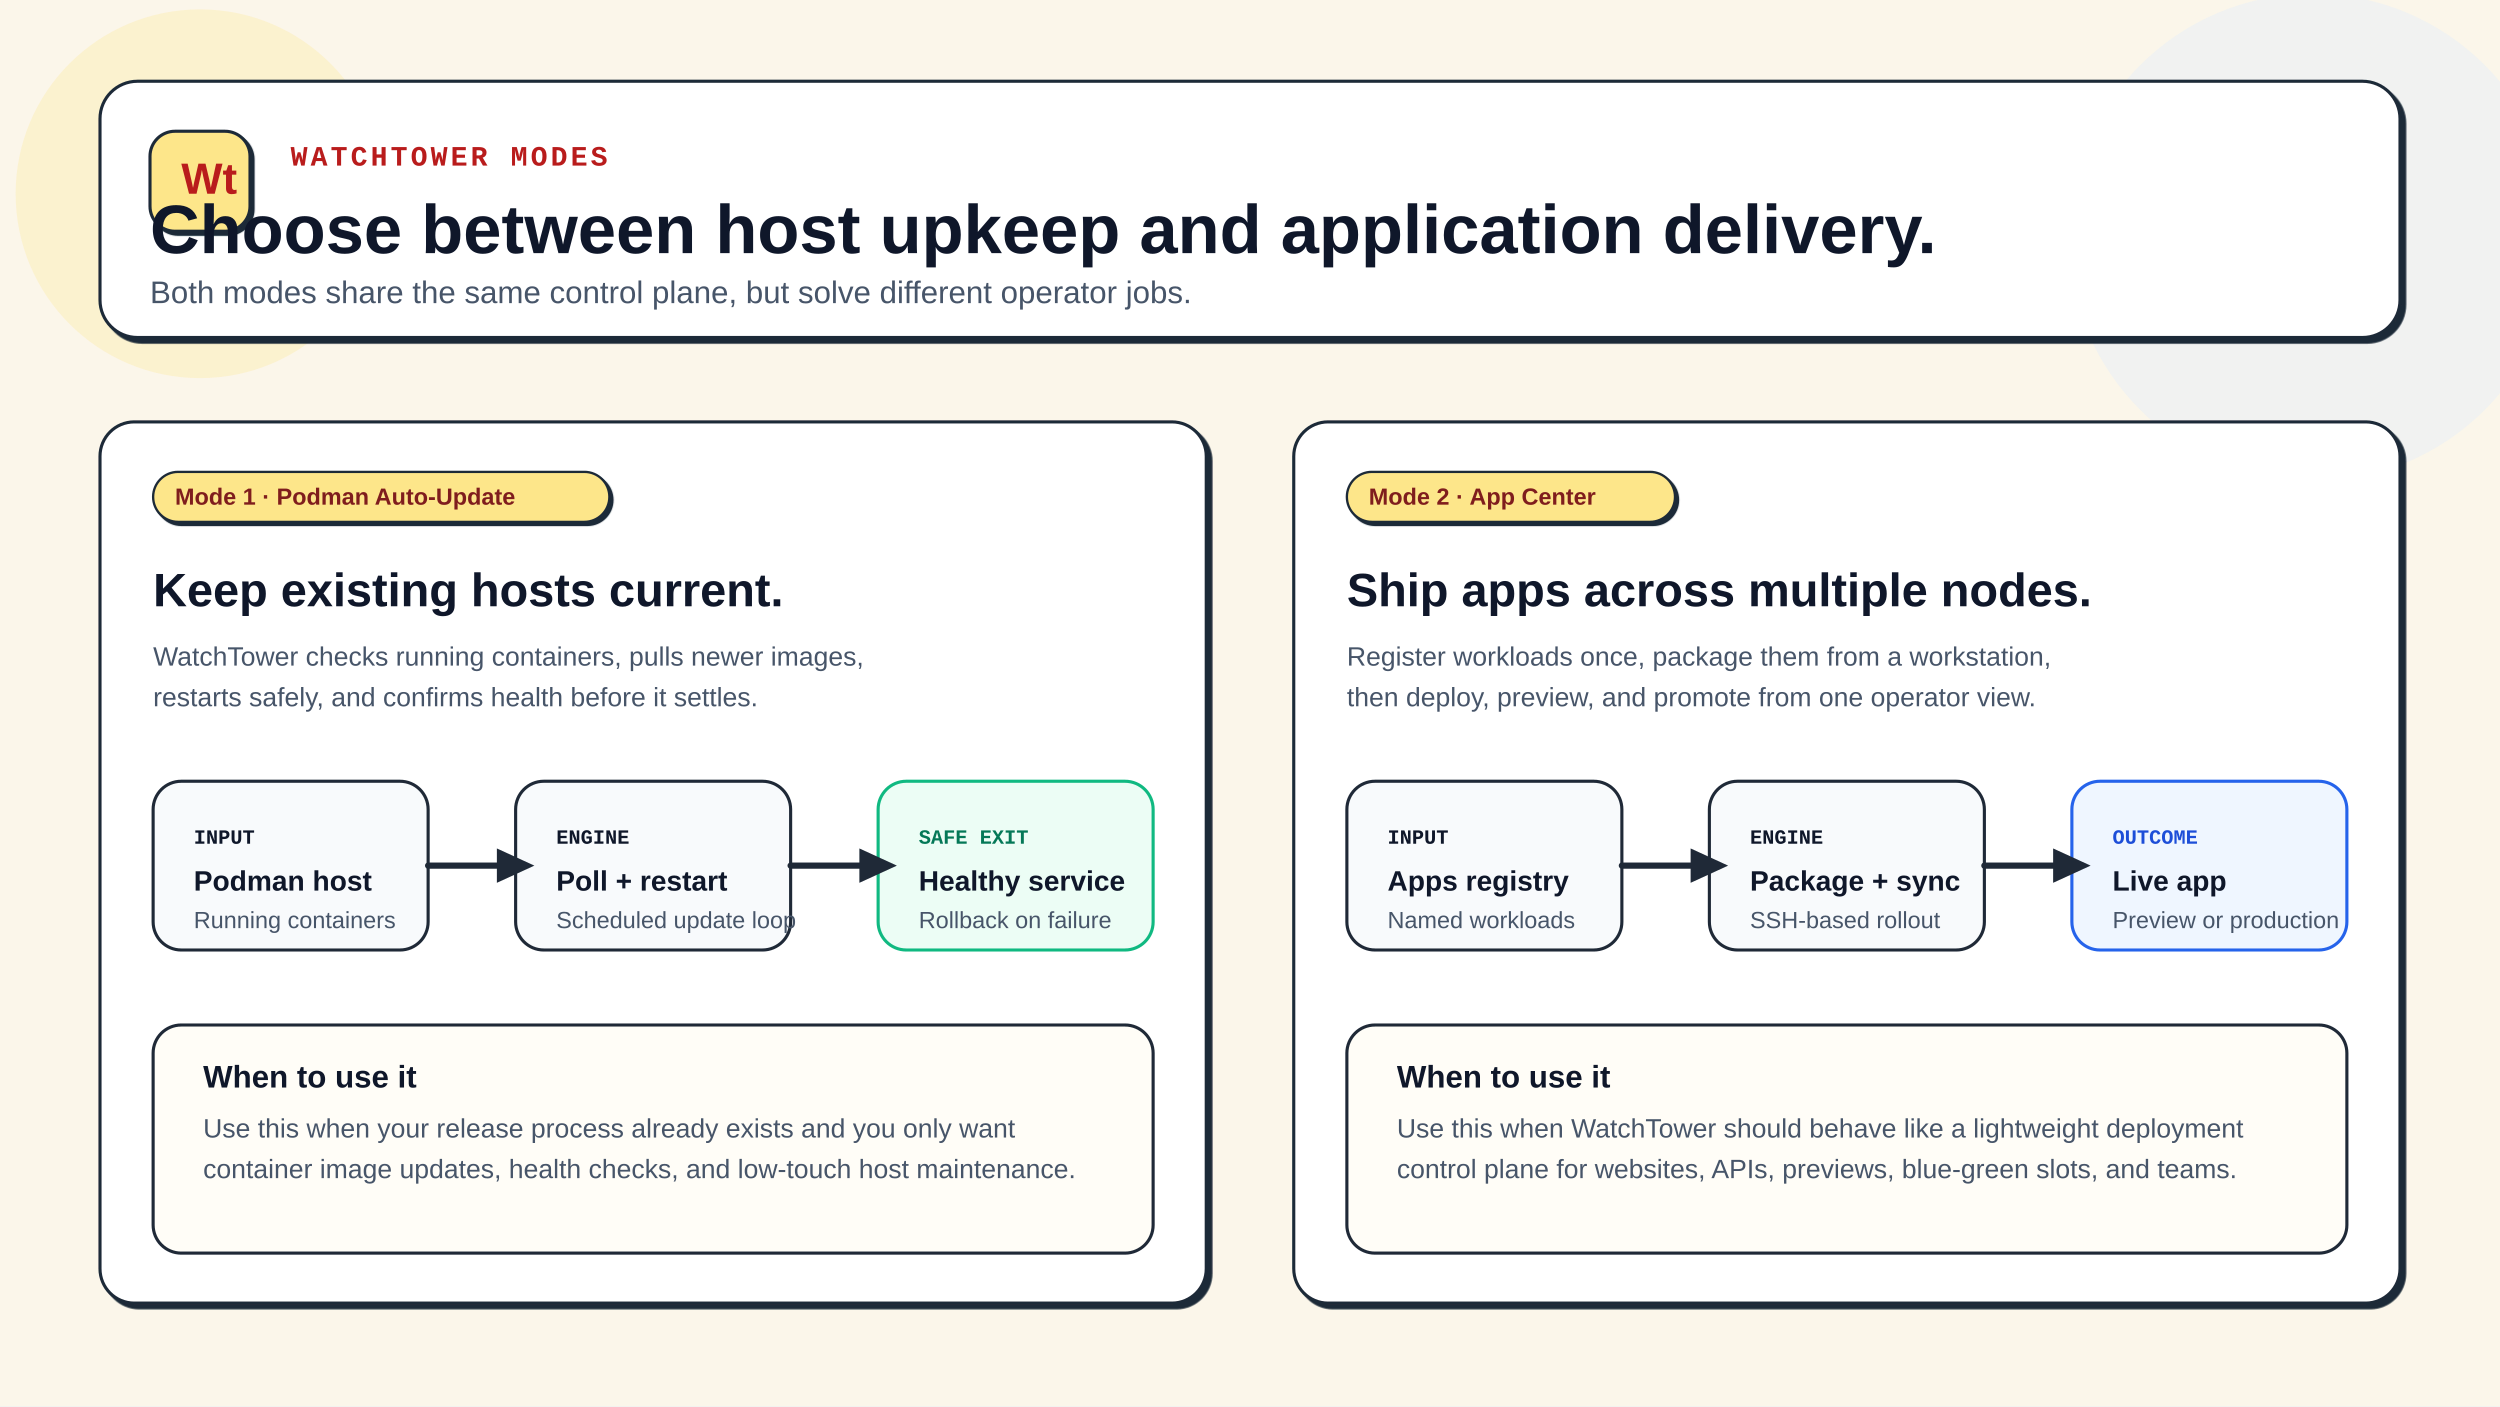
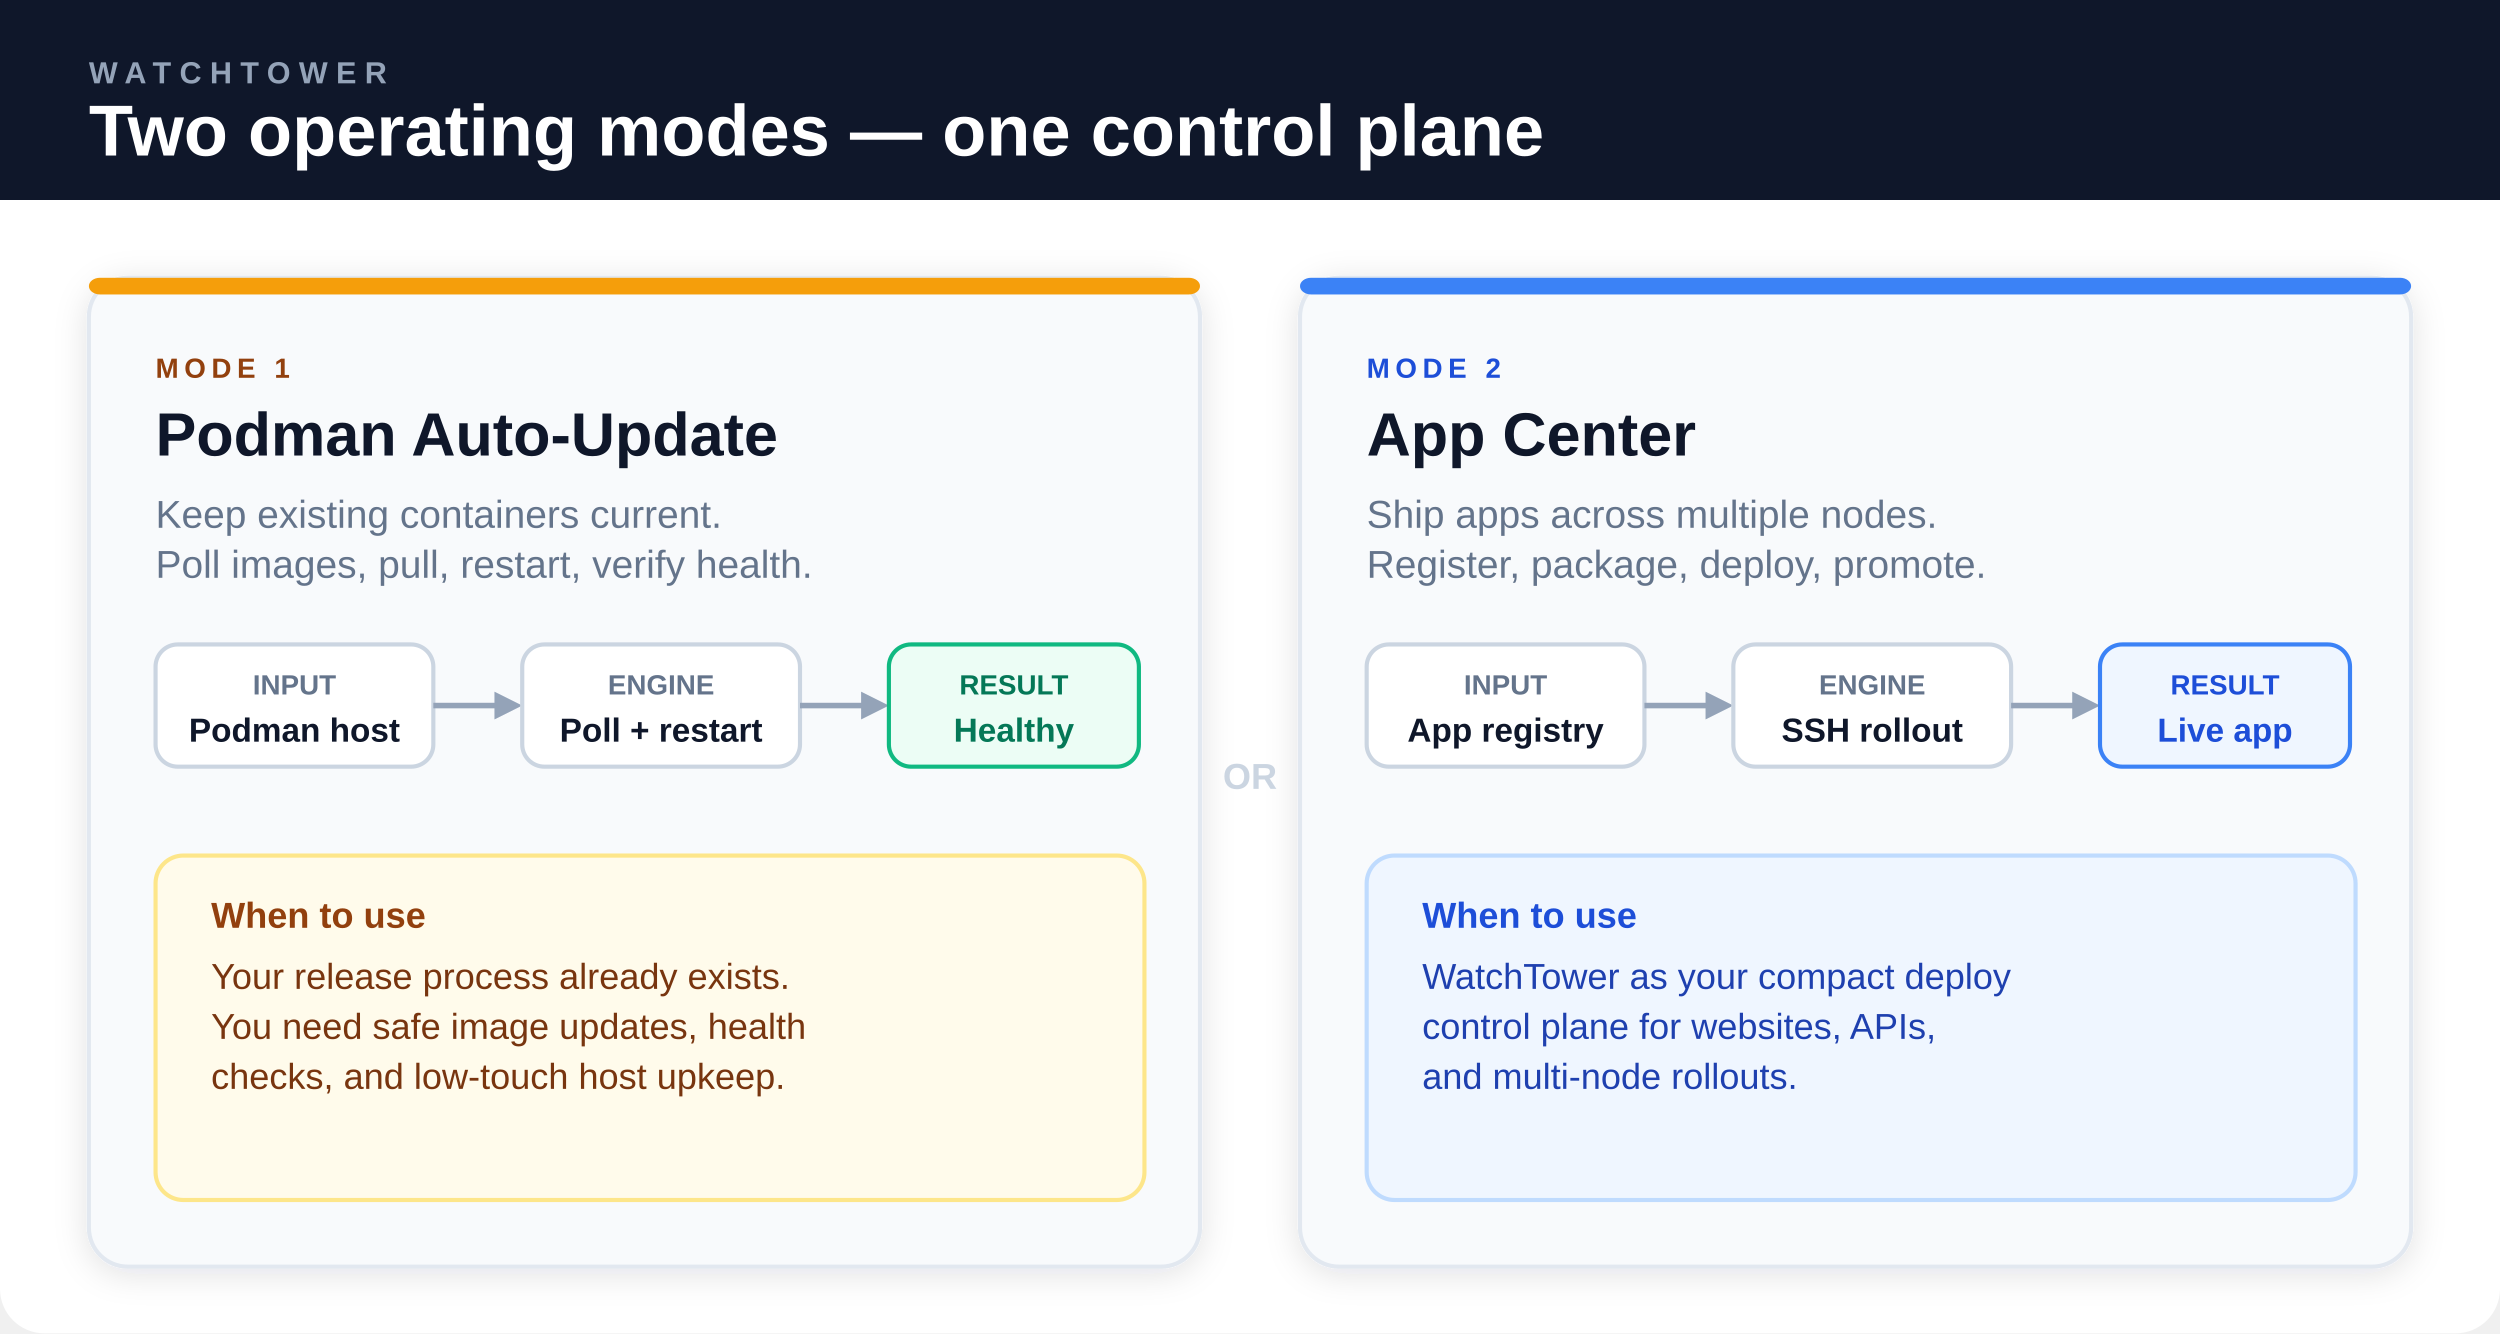
- <svg xmlns="http://www.w3.org/2000/svg" viewBox="0 0 1600 900" role="img" aria-label="WatchTower modes overview">
+ <svg xmlns="http://www.w3.org/2000/svg" viewBox="0 0 900 480" role="img" aria-label="WatchTower modes overview">
  <defs>
-     <filter id="cs" x="-4%" y="-4%" width="112%" height="116%">
-       <feDropShadow dx="3" dy="3" stdDeviation="0" flood-color="#1f2937" />
-     </filter>
-     <filter id="ps" x="-2%" y="-8%" width="108%" height="132%">
-       <feDropShadow dx="2" dy="2" stdDeviation="0" flood-color="#1f2937" />
+     <filter id="sh" x="-5%" y="-10%" width="115%" height="130%">
+       <feDropShadow dx="0" dy="2" stdDeviation="6" flood-color="#0f172a" flood-opacity="0.12" />
    </filter>
  </defs>
-   <rect width="1600" height="900" fill="#fbf6ea" />
-   <circle cx="128" cy="124" r="118" fill="#fde68a" opacity="0.28" />
-   <circle cx="1480" cy="152" r="156" fill="#dbeafe" opacity="0.32" />
-   <rect x="64" y="52" width="1472" height="164" rx="24" fill="#ffffff" stroke="#1f2937" stroke-width="2" filter="url(#cs)" />
-   <rect x="96" y="84" width="64" height="64" rx="16" fill="#fde68a" stroke="#1f2937" stroke-width="2" filter="url(#ps)" />
-   <text x="116" y="124" font-family="Arial, 'Helvetica Neue', Helvetica, sans-serif" font-size="28" font-weight="800" fill="#b91c1c">Wt</text>
-   <text x="186" y="106" font-family="'Courier New', Courier, monospace" font-size="18" font-weight="700" fill="#b91c1c" letter-spacing="2">WATCHTOWER MODES</text>
-   <text x="96" y="162" font-family="Arial, 'Helvetica Neue', Helvetica, sans-serif" font-size="44" font-weight="800" fill="#0f172a">Choose between host upkeep and application delivery.</text>
-   <text x="96" y="194" font-family="Arial, 'Helvetica Neue', Helvetica, sans-serif" font-size="20" font-weight="500" fill="#475569">Both modes share the same control plane, but solve different operator jobs.</text>
-   <rect x="64" y="270" width="708" height="564" rx="22" fill="#ffffff" stroke="#1f2937" stroke-width="2" filter="url(#cs)" />
-   <rect x="98" y="302" width="292" height="32" rx="16" fill="#fde68a" stroke="#1f2937" stroke-width="1.5" filter="url(#ps)" />
-   <text x="112" y="323" font-family="Arial, 'Helvetica Neue', Helvetica, sans-serif" font-size="15" font-weight="700" fill="#7f1d1d">Mode 1 · Podman Auto-Update</text>
-   <text x="98" y="388" font-family="Arial, 'Helvetica Neue', Helvetica, sans-serif" font-size="30" font-weight="800" fill="#0f172a">Keep existing hosts current.</text>
-   <text x="98" y="426" font-family="Arial, 'Helvetica Neue', Helvetica, sans-serif" font-size="17" font-weight="500" fill="#475569">WatchTower checks running containers, pulls newer images,</text>
-   <text x="98" y="452" font-family="Arial, 'Helvetica Neue', Helvetica, sans-serif" font-size="17" font-weight="500" fill="#475569">restarts safely, and confirms health before it settles.</text>
-   <rect x="98" y="500" width="176" height="108" rx="18" fill="#f8fafc" stroke="#1f2937" stroke-width="2" />
-   <text x="124" y="540" font-family="'Courier New', Courier, monospace" font-size="13" font-weight="700" fill="#0f172a">INPUT</text>
-   <text x="124" y="570" font-family="Arial, 'Helvetica Neue', Helvetica, sans-serif" font-size="18" font-weight="700" fill="#0f172a">Podman host</text>
-   <text x="124" y="594" font-family="Arial, 'Helvetica Neue', Helvetica, sans-serif" font-size="15" font-weight="500" fill="#475569">Running containers</text>
-   <rect x="330" y="500" width="176" height="108" rx="18" fill="#f8fafc" stroke="#1f2937" stroke-width="2" />
-   <text x="356" y="540" font-family="'Courier New', Courier, monospace" font-size="13" font-weight="700" fill="#0f172a">ENGINE</text>
-   <text x="356" y="570" font-family="Arial, 'Helvetica Neue', Helvetica, sans-serif" font-size="18" font-weight="700" fill="#0f172a">Poll + restart</text>
-   <text x="356" y="594" font-family="Arial, 'Helvetica Neue', Helvetica, sans-serif" font-size="15" font-weight="500" fill="#475569">Scheduled update loop</text>
-   <rect x="562" y="500" width="176" height="108" rx="18" fill="#ecfdf5" stroke="#10b981" stroke-width="2" />
-   <text x="588" y="540" font-family="'Courier New', Courier, monospace" font-size="13" font-weight="700" fill="#047857">SAFE EXIT</text>
-   <text x="588" y="570" font-family="Arial, 'Helvetica Neue', Helvetica, sans-serif" font-size="18" font-weight="700" fill="#0f172a">Healthy service</text>
-   <text x="588" y="594" font-family="Arial, 'Helvetica Neue', Helvetica, sans-serif" font-size="15" font-weight="500" fill="#475569">Rollback on failure</text>
-   <line x1="274" y1="554" x2="330" y2="554" stroke="#1f2937" stroke-width="4" stroke-linecap="round" />
-   <polygon points="318,543 342,554 318,565" fill="#1f2937" />
-   <line x1="506" y1="554" x2="562" y2="554" stroke="#1f2937" stroke-width="4" stroke-linecap="round" />
-   <polygon points="550,543 574,554 550,565" fill="#1f2937" />
-   <rect x="98" y="656" width="640" height="146" rx="18" fill="#fffdf7" stroke="#1f2937" stroke-width="2" />
-   <text x="130" y="696" font-family="Arial, 'Helvetica Neue', Helvetica, sans-serif" font-size="20" font-weight="800" fill="#0f172a">When to use it</text>
-   <text x="130" y="728" font-family="Arial, 'Helvetica Neue', Helvetica, sans-serif" font-size="17" font-weight="500" fill="#475569">Use this when your release process already exists and you only want</text>
-   <text x="130" y="754" font-family="Arial, 'Helvetica Neue', Helvetica, sans-serif" font-size="17" font-weight="500" fill="#475569">container image updates, health checks, and low-touch host maintenance.</text>
-   <rect x="828" y="270" width="708" height="564" rx="22" fill="#ffffff" stroke="#1f2937" stroke-width="2" filter="url(#cs)" />
-   <rect x="862" y="302" width="210" height="32" rx="16" fill="#fde68a" stroke="#1f2937" stroke-width="1.5" filter="url(#ps)" />
-   <text x="876" y="323" font-family="Arial, 'Helvetica Neue', Helvetica, sans-serif" font-size="15" font-weight="700" fill="#7f1d1d">Mode 2 · App Center</text>
-   <text x="862" y="388" font-family="Arial, 'Helvetica Neue', Helvetica, sans-serif" font-size="30" font-weight="800" fill="#0f172a">Ship apps across multiple nodes.</text>
-   <text x="862" y="426" font-family="Arial, 'Helvetica Neue', Helvetica, sans-serif" font-size="17" font-weight="500" fill="#475569">Register workloads once, package them from a workstation,</text>
-   <text x="862" y="452" font-family="Arial, 'Helvetica Neue', Helvetica, sans-serif" font-size="17" font-weight="500" fill="#475569">then deploy, preview, and promote from one operator view.</text>
-   <rect x="862" y="500" width="176" height="108" rx="18" fill="#f8fafc" stroke="#1f2937" stroke-width="2" />
-   <text x="888" y="540" font-family="'Courier New', Courier, monospace" font-size="13" font-weight="700" fill="#0f172a">INPUT</text>
-   <text x="888" y="570" font-family="Arial, 'Helvetica Neue', Helvetica, sans-serif" font-size="18" font-weight="700" fill="#0f172a">Apps registry</text>
-   <text x="888" y="594" font-family="Arial, 'Helvetica Neue', Helvetica, sans-serif" font-size="15" font-weight="500" fill="#475569">Named workloads</text>
-   <rect x="1094" y="500" width="176" height="108" rx="18" fill="#f8fafc" stroke="#1f2937" stroke-width="2" />
-   <text x="1120" y="540" font-family="'Courier New', Courier, monospace" font-size="13" font-weight="700" fill="#0f172a">ENGINE</text>
-   <text x="1120" y="570" font-family="Arial, 'Helvetica Neue', Helvetica, sans-serif" font-size="18" font-weight="700" fill="#0f172a">Package + sync</text>
-   <text x="1120" y="594" font-family="Arial, 'Helvetica Neue', Helvetica, sans-serif" font-size="15" font-weight="500" fill="#475569">SSH-based rollout</text>
-   <rect x="1326" y="500" width="176" height="108" rx="18" fill="#eff6ff" stroke="#2563eb" stroke-width="2" />
-   <text x="1352" y="540" font-family="'Courier New', Courier, monospace" font-size="13" font-weight="700" fill="#1d4ed8">OUTCOME</text>
-   <text x="1352" y="570" font-family="Arial, 'Helvetica Neue', Helvetica, sans-serif" font-size="18" font-weight="700" fill="#0f172a">Live app</text>
-   <text x="1352" y="594" font-family="Arial, 'Helvetica Neue', Helvetica, sans-serif" font-size="15" font-weight="500" fill="#475569">Preview or production</text>
-   <line x1="1038" y1="554" x2="1094" y2="554" stroke="#1f2937" stroke-width="4" stroke-linecap="round" />
-   <polygon points="1082,543 1106,554 1082,565" fill="#1f2937" />
-   <line x1="1270" y1="554" x2="1326" y2="554" stroke="#1f2937" stroke-width="4" stroke-linecap="round" />
-   <polygon points="1314,543 1338,554 1314,565" fill="#1f2937" />
-   <rect x="862" y="656" width="640" height="146" rx="18" fill="#fffdf7" stroke="#1f2937" stroke-width="2" />
-   <text x="894" y="696" font-family="Arial, 'Helvetica Neue', Helvetica, sans-serif" font-size="20" font-weight="800" fill="#0f172a">When to use it</text>
-   <text x="894" y="728" font-family="Arial, 'Helvetica Neue', Helvetica, sans-serif" font-size="17" font-weight="500" fill="#475569">Use this when WatchTower should behave like a lightweight deployment</text>
-   <text x="894" y="754" font-family="Arial, 'Helvetica Neue', Helvetica, sans-serif" font-size="17" font-weight="500" fill="#475569">control plane for websites, APIs, previews, blue-green slots, and teams.</text>
+   <rect width="900" height="480" rx="16" fill="#ffffff" />
+   <rect x="0" y="0" width="900" height="72" rx="0" fill="#0f172a" />
+   <rect x="0" y="0" width="900" height="16" rx="16" fill="#0f172a" />
+   <text x="32" y="30" font-family="Arial,Helvetica,sans-serif" font-size="11" font-weight="700" fill="#94a3b8" letter-spacing="3">WATCHTOWER</text>
+   <text x="32" y="56" font-family="Arial,Helvetica,sans-serif" font-size="26" font-weight="800" fill="#ffffff">Two operating modes — one control plane</text>
+   <rect x="32" y="100" width="400" height="356" rx="14" fill="#f8fafc" stroke="#e2e8f0" stroke-width="1.5" filter="url(#sh)" />
+   <rect x="32" y="100" width="400" height="6" rx="4" fill="#f59e0b" />
+   <text x="56" y="136" font-family="Arial,Helvetica,sans-serif" font-size="10" font-weight="700" fill="#92400e" letter-spacing="2">MODE 1</text>
+   <text x="56" y="164" font-family="Arial,Helvetica,sans-serif" font-size="22" font-weight="800" fill="#0f172a">Podman Auto-Update</text>
+   <text x="56" y="190" font-family="Arial,Helvetica,sans-serif" font-size="14" fill="#64748b">Keep existing containers current.</text>
+   <text x="56" y="208" font-family="Arial,Helvetica,sans-serif" font-size="14" fill="#64748b">Poll images, pull, restart, verify health.</text>
+   <rect x="56" y="232" width="100" height="44" rx="8" fill="#ffffff" stroke="#cbd5e1" stroke-width="1.5" />
+   <text x="106" y="250" font-family="Arial,Helvetica,sans-serif" font-size="10" font-weight="700" fill="#64748b" text-anchor="middle">INPUT</text>
+   <text x="106" y="267" font-family="Arial,Helvetica,sans-serif" font-size="12" font-weight="700" fill="#0f172a" text-anchor="middle">Podman host</text>
+   <line x1="156" y1="254" x2="182" y2="254" stroke="#94a3b8" stroke-width="2" />
+   <polygon points="178,249 188,254 178,259" fill="#94a3b8" />
+   <rect x="188" y="232" width="100" height="44" rx="8" fill="#ffffff" stroke="#cbd5e1" stroke-width="1.5" />
+   <text x="238" y="250" font-family="Arial,Helvetica,sans-serif" font-size="10" font-weight="700" fill="#64748b" text-anchor="middle">ENGINE</text>
+   <text x="238" y="267" font-family="Arial,Helvetica,sans-serif" font-size="12" font-weight="700" fill="#0f172a" text-anchor="middle">Poll + restart</text>
+   <line x1="288" y1="254" x2="314" y2="254" stroke="#94a3b8" stroke-width="2" />
+   <polygon points="310,249 320,254 310,259" fill="#94a3b8" />
+   <rect x="320" y="232" width="90" height="44" rx="8" fill="#ecfdf5" stroke="#10b981" stroke-width="1.5" />
+   <text x="365" y="250" font-family="Arial,Helvetica,sans-serif" font-size="10" font-weight="700" fill="#047857" text-anchor="middle">RESULT</text>
+   <text x="365" y="267" font-family="Arial,Helvetica,sans-serif" font-size="12" font-weight="700" fill="#047857" text-anchor="middle">Healthy</text>
+   <rect x="56" y="308" width="356" height="124" rx="10" fill="#fffbeb" stroke="#fde68a" stroke-width="1.5" />
+   <text x="76" y="334" font-family="Arial,Helvetica,sans-serif" font-size="13" font-weight="700" fill="#92400e">When to use</text>
+   <text x="76" y="356" font-family="Arial,Helvetica,sans-serif" font-size="13" fill="#78350f">Your release process already exists.</text>
+   <text x="76" y="374" font-family="Arial,Helvetica,sans-serif" font-size="13" fill="#78350f">You need safe image updates, health</text>
+   <text x="76" y="392" font-family="Arial,Helvetica,sans-serif" font-size="13" fill="#78350f">checks, and low-touch host upkeep.</text>
+   <rect x="468" y="100" width="400" height="356" rx="14" fill="#f8fafc" stroke="#e2e8f0" stroke-width="1.5" filter="url(#sh)" />
+   <rect x="468" y="100" width="400" height="6" rx="4" fill="#3b82f6" />
+   <text x="492" y="136" font-family="Arial,Helvetica,sans-serif" font-size="10" font-weight="700" fill="#1d4ed8" letter-spacing="2">MODE 2</text>
+   <text x="492" y="164" font-family="Arial,Helvetica,sans-serif" font-size="22" font-weight="800" fill="#0f172a">App Center</text>
+   <text x="492" y="190" font-family="Arial,Helvetica,sans-serif" font-size="14" fill="#64748b">Ship apps across multiple nodes.</text>
+   <text x="492" y="208" font-family="Arial,Helvetica,sans-serif" font-size="14" fill="#64748b">Register, package, deploy, promote.</text>
+   <rect x="492" y="232" width="100" height="44" rx="8" fill="#ffffff" stroke="#cbd5e1" stroke-width="1.5" />
+   <text x="542" y="250" font-family="Arial,Helvetica,sans-serif" font-size="10" font-weight="700" fill="#64748b" text-anchor="middle">INPUT</text>
+   <text x="542" y="267" font-family="Arial,Helvetica,sans-serif" font-size="12" font-weight="700" fill="#0f172a" text-anchor="middle">App registry</text>
+   <line x1="592" y1="254" x2="618" y2="254" stroke="#94a3b8" stroke-width="2" />
+   <polygon points="614,249 624,254 614,259" fill="#94a3b8" />
+   <rect x="624" y="232" width="100" height="44" rx="8" fill="#ffffff" stroke="#cbd5e1" stroke-width="1.5" />
+   <text x="674" y="250" font-family="Arial,Helvetica,sans-serif" font-size="10" font-weight="700" fill="#64748b" text-anchor="middle">ENGINE</text>
+   <text x="674" y="267" font-family="Arial,Helvetica,sans-serif" font-size="12" font-weight="700" fill="#0f172a" text-anchor="middle">SSH rollout</text>
+   <line x1="724" y1="254" x2="750" y2="254" stroke="#94a3b8" stroke-width="2" />
+   <polygon points="746,249 756,254 746,259" fill="#94a3b8" />
+   <rect x="756" y="232" width="90" height="44" rx="8" fill="#eff6ff" stroke="#3b82f6" stroke-width="1.5" />
+   <text x="801" y="250" font-family="Arial,Helvetica,sans-serif" font-size="10" font-weight="700" fill="#1d4ed8" text-anchor="middle">RESULT</text>
+   <text x="801" y="267" font-family="Arial,Helvetica,sans-serif" font-size="12" font-weight="700" fill="#1d4ed8" text-anchor="middle">Live app</text>
+   <rect x="492" y="308" width="356" height="124" rx="10" fill="#eff6ff" stroke="#bfdbfe" stroke-width="1.5" />
+   <text x="512" y="334" font-family="Arial,Helvetica,sans-serif" font-size="13" font-weight="700" fill="#1d4ed8">When to use</text>
+   <text x="512" y="356" font-family="Arial,Helvetica,sans-serif" font-size="13" fill="#1e40af">WatchTower as your compact deploy</text>
+   <text x="512" y="374" font-family="Arial,Helvetica,sans-serif" font-size="13" fill="#1e40af">control plane for websites, APIs,</text>
+   <text x="512" y="392" font-family="Arial,Helvetica,sans-serif" font-size="13" fill="#1e40af">and multi-node rollouts.</text>
+   <text x="450" y="284" font-family="Arial,Helvetica,sans-serif" font-size="13" font-weight="700" fill="#cbd5e1" text-anchor="middle">OR</text>
</svg>
